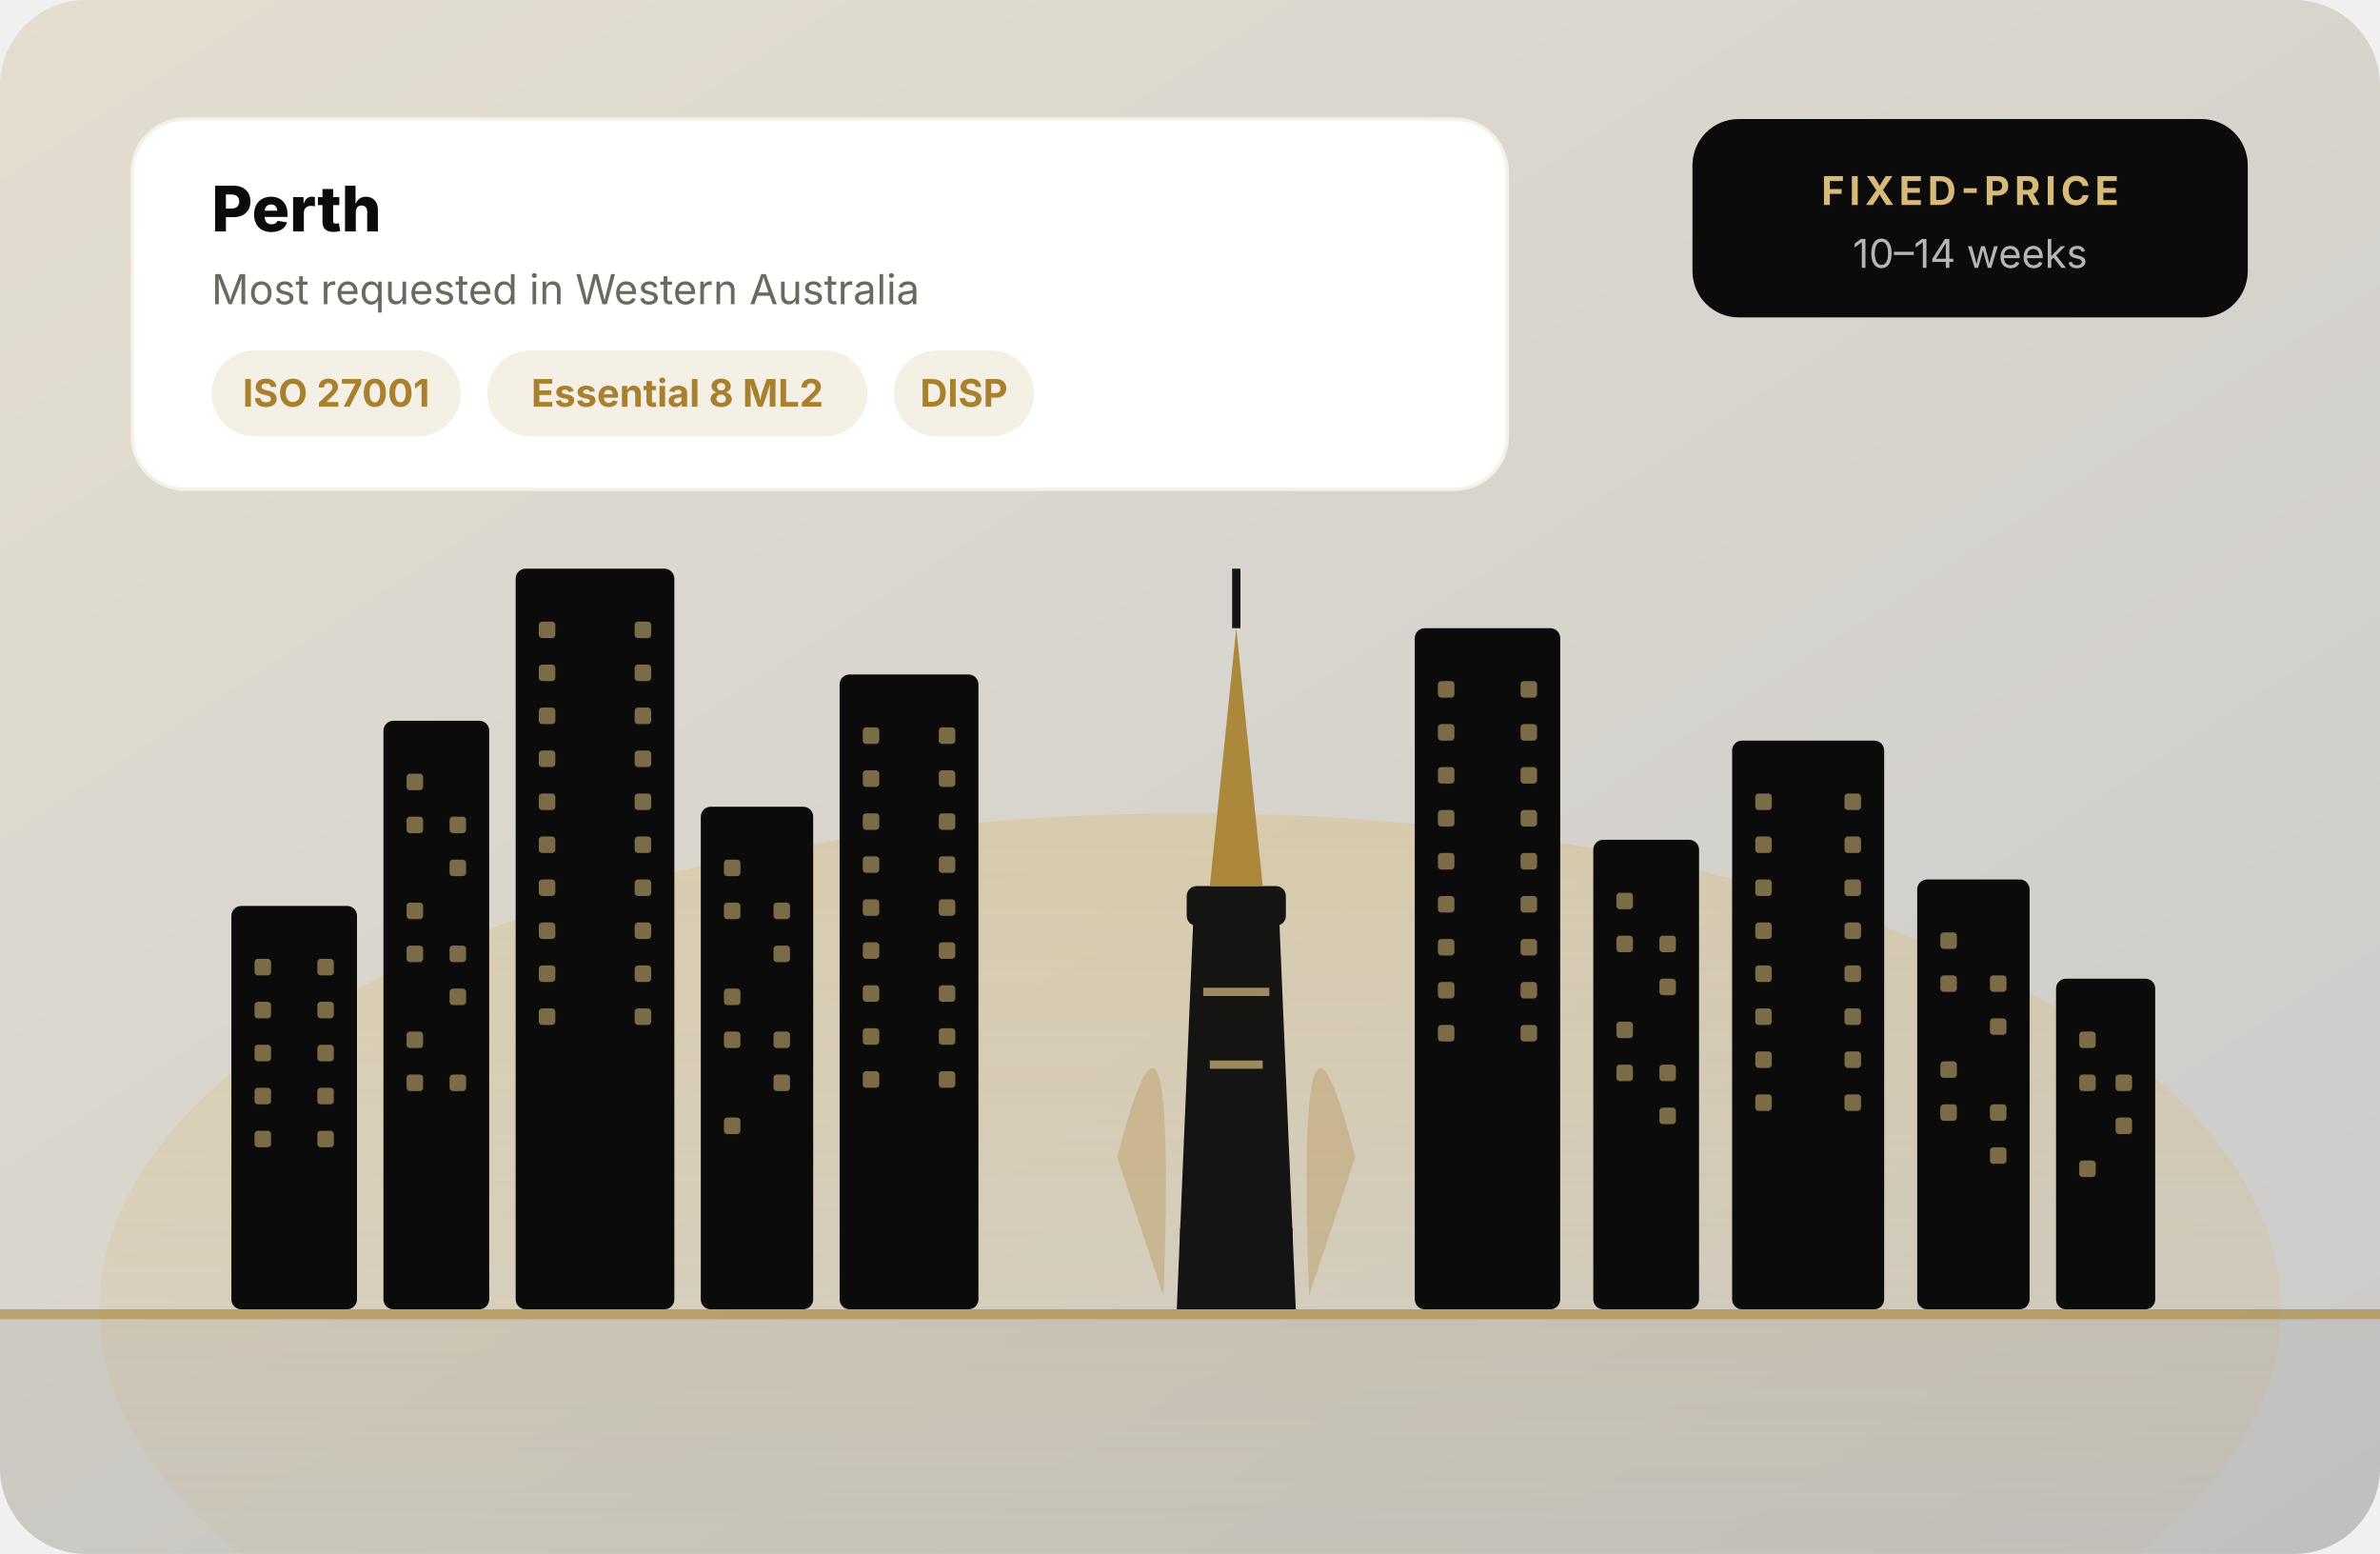
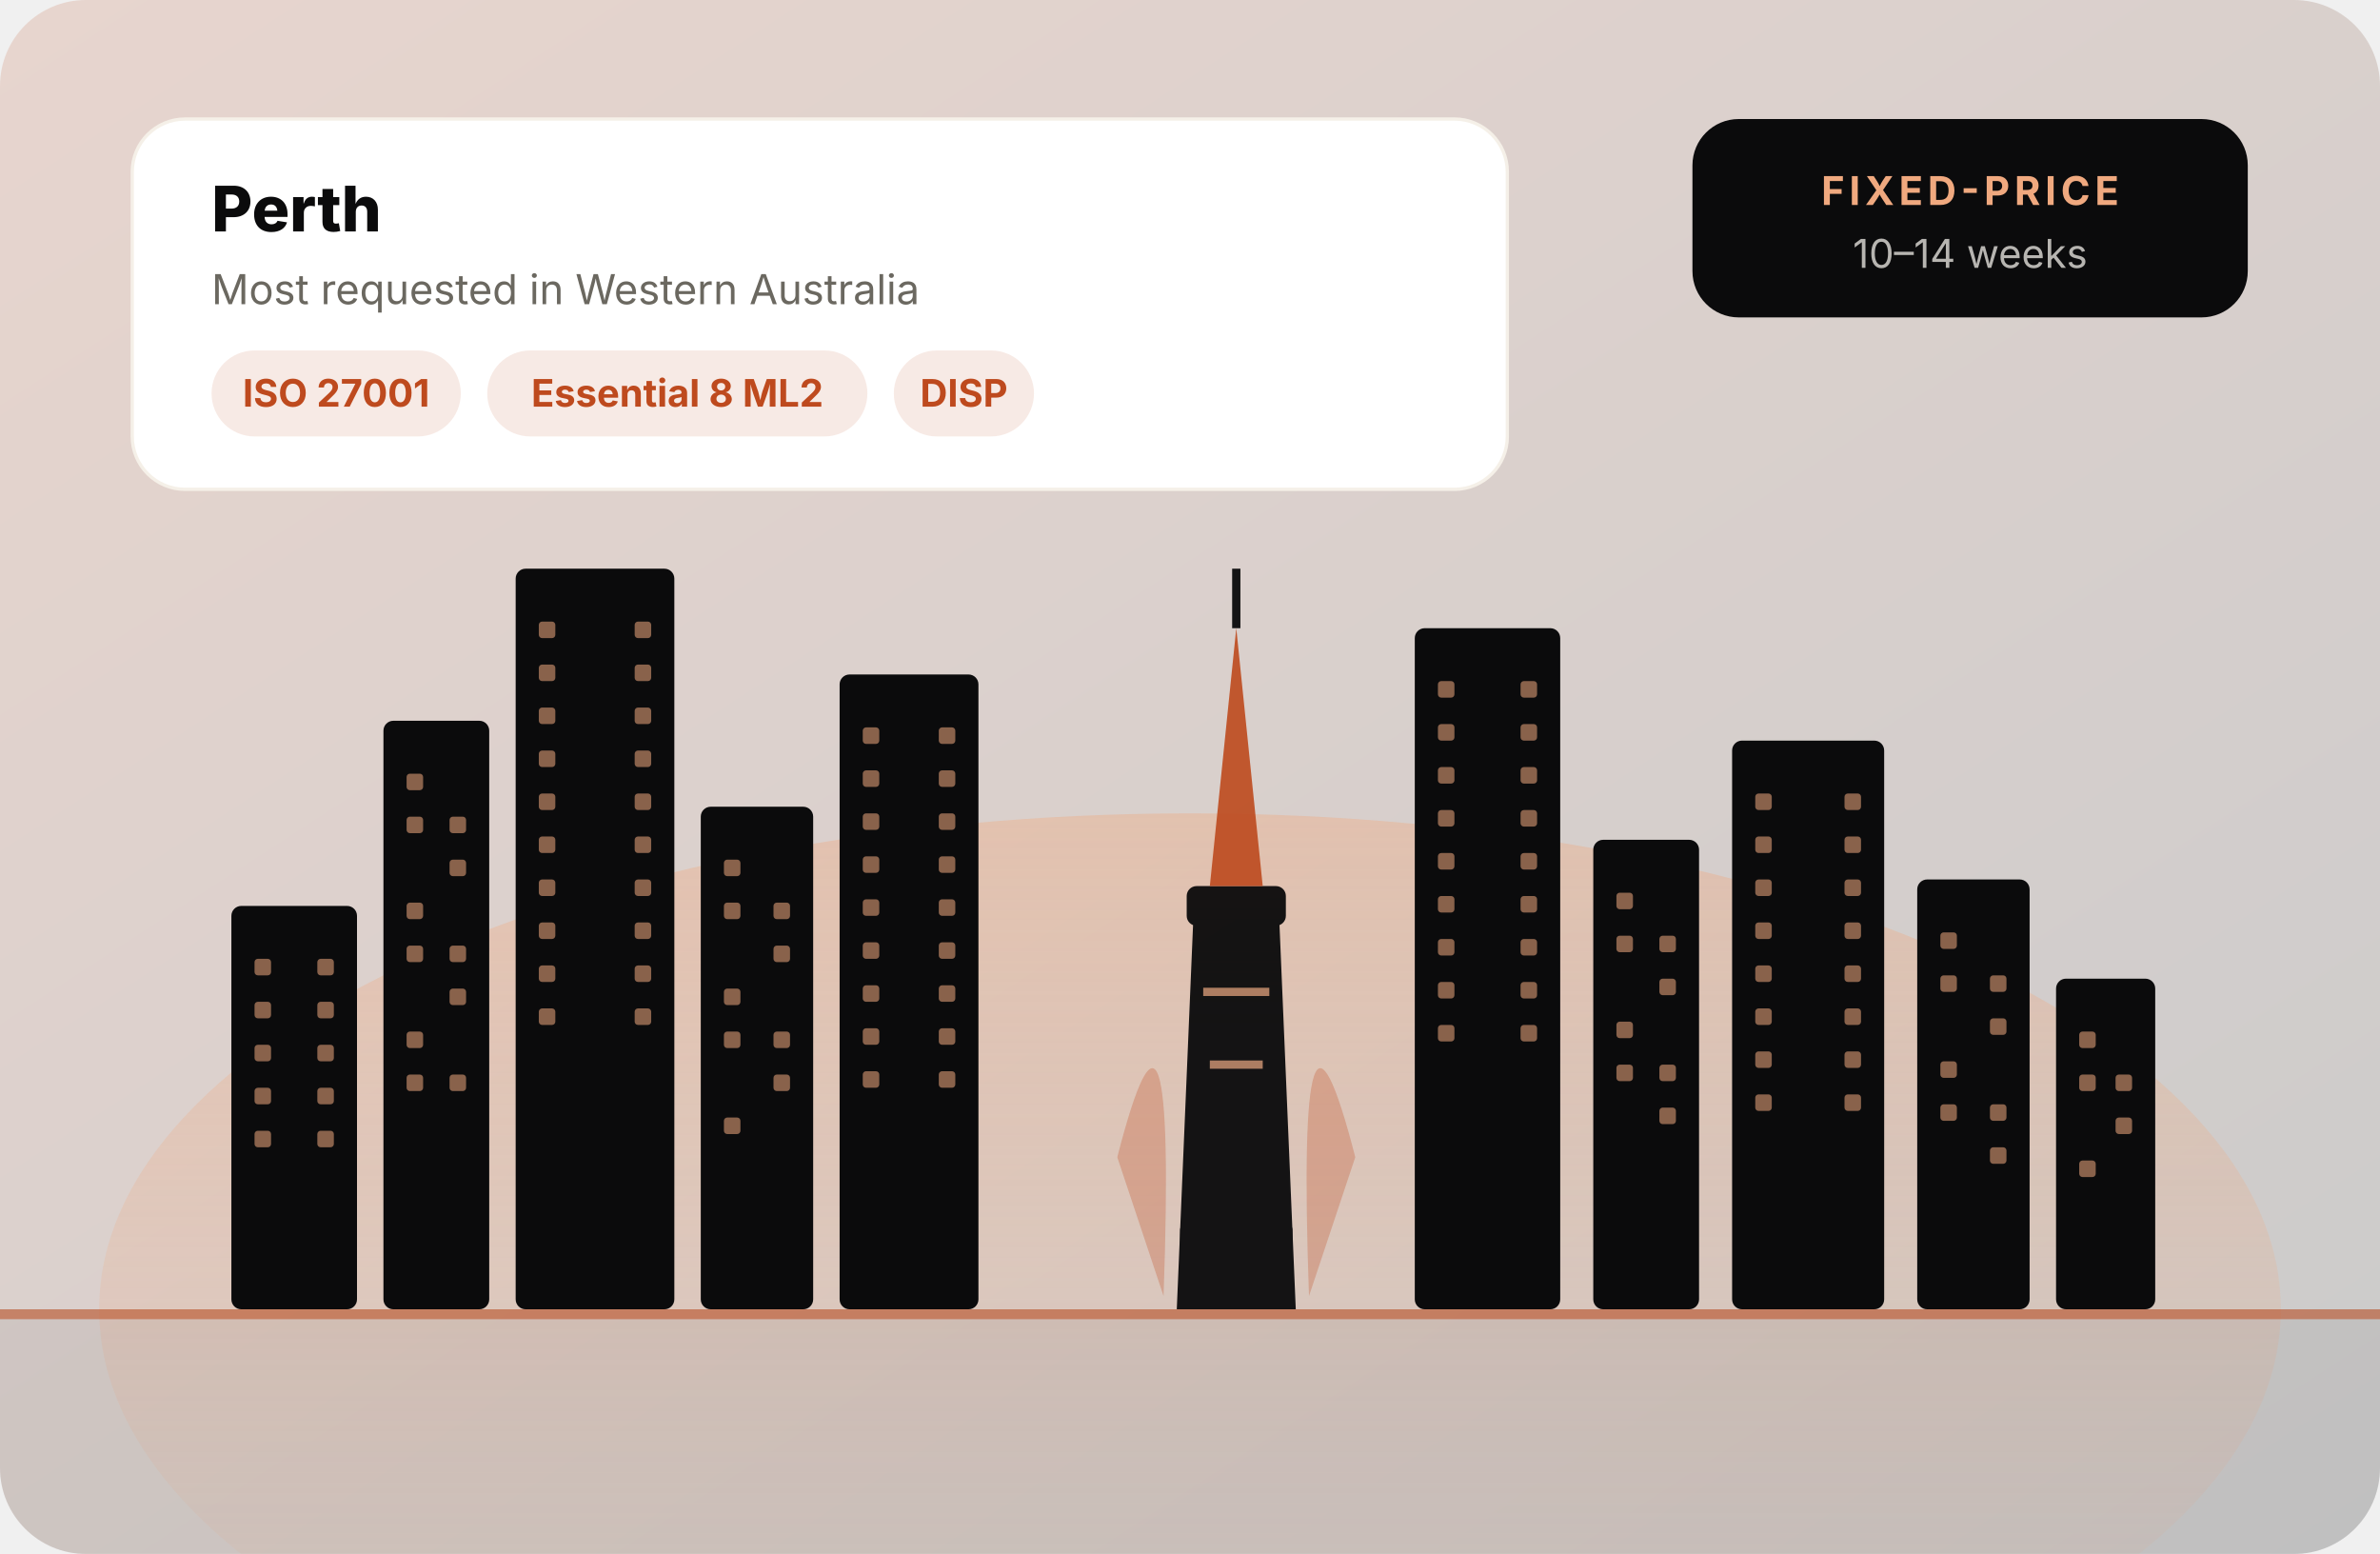
<svg xmlns="http://www.w3.org/2000/svg" viewBox="0 0 720 470" role="img" aria-labelledby="t-perth d-perth">
  <defs>
    <linearGradient id="bg-perth" x1="0" y1="0" x2="1" y2="1">
-       <stop offset="0" stop-color="#A9812E" stop-opacity=".16" />
+       <stop offset="0" stop-color="#BE4A1E" stop-opacity=".16" />
      <stop offset="1" stop-color="#0B0B0C" stop-opacity=".16" />
    </linearGradient>
    <linearGradient id="glow-perth" x1="0" y1="0" x2="0" y2="1">
-       <stop offset="0" stop-color="#D8BA78" stop-opacity=".38" />
-       <stop offset="1" stop-color="#D8BA78" stop-opacity="0" />
+       <stop offset="0" stop-color="#F0A97F" stop-opacity=".38" />
+       <stop offset="1" stop-color="#F0A97F" stop-opacity="0" />
    </linearGradient>
    <clipPath id="frame-perth">
      <rect width="720" height="470" rx="26" />
    </clipPath>
  </defs>
  <rect width="720" height="470" rx="26" fill="url(#bg-perth)" />
  <g clip-path="url(#frame-perth)">
    <ellipse cx="360" cy="396" rx="330" ry="150" fill="url(#glow-perth)" />
    <g font-family="Inter, system-ui, Segoe UI, Roboto, sans-serif">
      <rect x="70" y="274" width="38" height="122" rx="3" fill="#0B0B0C" opacity="1" />
-       <rect x="77.0" y="290" width="5" height="5" rx="1" fill="#D8BA78" opacity=".55" />
-       <rect x="96.0" y="290" width="5" height="5" rx="1" fill="#D8BA78" opacity=".55" />
-       <rect x="77.0" y="303" width="5" height="5" rx="1" fill="#D8BA78" opacity=".55" />
-       <rect x="96.0" y="303" width="5" height="5" rx="1" fill="#D8BA78" opacity=".55" />
-       <rect x="77.0" y="316" width="5" height="5" rx="1" fill="#D8BA78" opacity=".55" />
-       <rect x="96.0" y="316" width="5" height="5" rx="1" fill="#D8BA78" opacity=".55" />
-       <rect x="77.0" y="329" width="5" height="5" rx="1" fill="#D8BA78" opacity=".55" />
-       <rect x="96.0" y="329" width="5" height="5" rx="1" fill="#D8BA78" opacity=".55" />
-       <rect x="77.0" y="342" width="5" height="5" rx="1" fill="#D8BA78" opacity=".55" />
-       <rect x="96.0" y="342" width="5" height="5" rx="1" fill="#D8BA78" opacity=".55" />
+       <rect x="77.0" y="290" width="5" height="5" rx="1" fill="#F0A97F" opacity=".55" />
+       <rect x="96.0" y="290" width="5" height="5" rx="1" fill="#F0A97F" opacity=".55" />
+       <rect x="77.0" y="303" width="5" height="5" rx="1" fill="#F0A97F" opacity=".55" />
+       <rect x="96.0" y="303" width="5" height="5" rx="1" fill="#F0A97F" opacity=".55" />
+       <rect x="77.0" y="316" width="5" height="5" rx="1" fill="#F0A97F" opacity=".55" />
+       <rect x="96.0" y="316" width="5" height="5" rx="1" fill="#F0A97F" opacity=".55" />
+       <rect x="77.0" y="329" width="5" height="5" rx="1" fill="#F0A97F" opacity=".55" />
+       <rect x="96.0" y="329" width="5" height="5" rx="1" fill="#F0A97F" opacity=".55" />
+       <rect x="77.0" y="342" width="5" height="5" rx="1" fill="#F0A97F" opacity=".55" />
+       <rect x="96.0" y="342" width="5" height="5" rx="1" fill="#F0A97F" opacity=".55" />
      <rect x="116" y="218" width="32" height="178" rx="3" fill="#0B0B0C" opacity="1" />
-       <rect x="123.0" y="234" width="5" height="5" rx="1" fill="#D8BA78" opacity=".55" />
-       <rect x="123.0" y="247" width="5" height="5" rx="1" fill="#D8BA78" opacity=".55" />
-       <rect x="136.0" y="247" width="5" height="5" rx="1" fill="#D8BA78" opacity=".55" />
-       <rect x="136.0" y="260" width="5" height="5" rx="1" fill="#D8BA78" opacity=".55" />
-       <rect x="123.0" y="273" width="5" height="5" rx="1" fill="#D8BA78" opacity=".55" />
-       <rect x="123.0" y="286" width="5" height="5" rx="1" fill="#D8BA78" opacity=".55" />
-       <rect x="136.0" y="286" width="5" height="5" rx="1" fill="#D8BA78" opacity=".55" />
-       <rect x="136.0" y="299" width="5" height="5" rx="1" fill="#D8BA78" opacity=".55" />
-       <rect x="123.0" y="312" width="5" height="5" rx="1" fill="#D8BA78" opacity=".55" />
-       <rect x="123.0" y="325" width="5" height="5" rx="1" fill="#D8BA78" opacity=".55" />
-       <rect x="136.0" y="325" width="5" height="5" rx="1" fill="#D8BA78" opacity=".55" />
+       <rect x="123.0" y="234" width="5" height="5" rx="1" fill="#F0A97F" opacity=".55" />
+       <rect x="123.0" y="247" width="5" height="5" rx="1" fill="#F0A97F" opacity=".55" />
+       <rect x="136.0" y="247" width="5" height="5" rx="1" fill="#F0A97F" opacity=".55" />
+       <rect x="136.0" y="260" width="5" height="5" rx="1" fill="#F0A97F" opacity=".55" />
+       <rect x="123.0" y="273" width="5" height="5" rx="1" fill="#F0A97F" opacity=".55" />
+       <rect x="123.0" y="286" width="5" height="5" rx="1" fill="#F0A97F" opacity=".55" />
+       <rect x="136.0" y="286" width="5" height="5" rx="1" fill="#F0A97F" opacity=".55" />
+       <rect x="136.0" y="299" width="5" height="5" rx="1" fill="#F0A97F" opacity=".55" />
+       <rect x="123.0" y="312" width="5" height="5" rx="1" fill="#F0A97F" opacity=".55" />
+       <rect x="123.0" y="325" width="5" height="5" rx="1" fill="#F0A97F" opacity=".55" />
+       <rect x="136.0" y="325" width="5" height="5" rx="1" fill="#F0A97F" opacity=".55" />
      <rect x="156" y="172" width="48" height="224" rx="3" fill="#0B0B0C" opacity="1" />
-       <rect x="163.0" y="188" width="5" height="5" rx="1" fill="#D8BA78" opacity=".55" />
-       <rect x="192.0" y="188" width="5" height="5" rx="1" fill="#D8BA78" opacity=".55" />
-       <rect x="163.0" y="201" width="5" height="5" rx="1" fill="#D8BA78" opacity=".55" />
-       <rect x="192.0" y="201" width="5" height="5" rx="1" fill="#D8BA78" opacity=".55" />
-       <rect x="163.0" y="214" width="5" height="5" rx="1" fill="#D8BA78" opacity=".55" />
-       <rect x="192.0" y="214" width="5" height="5" rx="1" fill="#D8BA78" opacity=".55" />
-       <rect x="163.0" y="227" width="5" height="5" rx="1" fill="#D8BA78" opacity=".55" />
-       <rect x="192.0" y="227" width="5" height="5" rx="1" fill="#D8BA78" opacity=".55" />
-       <rect x="163.0" y="240" width="5" height="5" rx="1" fill="#D8BA78" opacity=".55" />
-       <rect x="192.0" y="240" width="5" height="5" rx="1" fill="#D8BA78" opacity=".55" />
-       <rect x="163.0" y="253" width="5" height="5" rx="1" fill="#D8BA78" opacity=".55" />
-       <rect x="192.0" y="253" width="5" height="5" rx="1" fill="#D8BA78" opacity=".55" />
-       <rect x="163.0" y="266" width="5" height="5" rx="1" fill="#D8BA78" opacity=".55" />
-       <rect x="192.0" y="266" width="5" height="5" rx="1" fill="#D8BA78" opacity=".55" />
-       <rect x="163.0" y="279" width="5" height="5" rx="1" fill="#D8BA78" opacity=".55" />
-       <rect x="192.0" y="279" width="5" height="5" rx="1" fill="#D8BA78" opacity=".55" />
-       <rect x="163.0" y="292" width="5" height="5" rx="1" fill="#D8BA78" opacity=".55" />
-       <rect x="192.0" y="292" width="5" height="5" rx="1" fill="#D8BA78" opacity=".55" />
-       <rect x="163.0" y="305" width="5" height="5" rx="1" fill="#D8BA78" opacity=".55" />
-       <rect x="192.0" y="305" width="5" height="5" rx="1" fill="#D8BA78" opacity=".55" />
+       <rect x="163.0" y="188" width="5" height="5" rx="1" fill="#F0A97F" opacity=".55" />
+       <rect x="192.0" y="188" width="5" height="5" rx="1" fill="#F0A97F" opacity=".55" />
+       <rect x="163.0" y="201" width="5" height="5" rx="1" fill="#F0A97F" opacity=".55" />
+       <rect x="192.0" y="201" width="5" height="5" rx="1" fill="#F0A97F" opacity=".55" />
+       <rect x="163.0" y="214" width="5" height="5" rx="1" fill="#F0A97F" opacity=".55" />
+       <rect x="192.0" y="214" width="5" height="5" rx="1" fill="#F0A97F" opacity=".55" />
+       <rect x="163.0" y="227" width="5" height="5" rx="1" fill="#F0A97F" opacity=".55" />
+       <rect x="192.0" y="227" width="5" height="5" rx="1" fill="#F0A97F" opacity=".55" />
+       <rect x="163.0" y="240" width="5" height="5" rx="1" fill="#F0A97F" opacity=".55" />
+       <rect x="192.0" y="240" width="5" height="5" rx="1" fill="#F0A97F" opacity=".55" />
+       <rect x="163.0" y="253" width="5" height="5" rx="1" fill="#F0A97F" opacity=".55" />
+       <rect x="192.0" y="253" width="5" height="5" rx="1" fill="#F0A97F" opacity=".55" />
+       <rect x="163.0" y="266" width="5" height="5" rx="1" fill="#F0A97F" opacity=".55" />
+       <rect x="192.0" y="266" width="5" height="5" rx="1" fill="#F0A97F" opacity=".55" />
+       <rect x="163.0" y="279" width="5" height="5" rx="1" fill="#F0A97F" opacity=".55" />
+       <rect x="192.0" y="279" width="5" height="5" rx="1" fill="#F0A97F" opacity=".55" />
+       <rect x="163.0" y="292" width="5" height="5" rx="1" fill="#F0A97F" opacity=".55" />
+       <rect x="192.0" y="292" width="5" height="5" rx="1" fill="#F0A97F" opacity=".55" />
+       <rect x="163.0" y="305" width="5" height="5" rx="1" fill="#F0A97F" opacity=".55" />
+       <rect x="192.0" y="305" width="5" height="5" rx="1" fill="#F0A97F" opacity=".55" />
      <rect x="212" y="244" width="34" height="152" rx="3" fill="#0B0B0C" opacity="1" />
-       <rect x="219.0" y="260" width="5" height="5" rx="1" fill="#D8BA78" opacity=".55" />
-       <rect x="219.0" y="273" width="5" height="5" rx="1" fill="#D8BA78" opacity=".55" />
-       <rect x="234.0" y="273" width="5" height="5" rx="1" fill="#D8BA78" opacity=".55" />
-       <rect x="234.0" y="286" width="5" height="5" rx="1" fill="#D8BA78" opacity=".55" />
-       <rect x="219.0" y="299" width="5" height="5" rx="1" fill="#D8BA78" opacity=".55" />
-       <rect x="219.0" y="312" width="5" height="5" rx="1" fill="#D8BA78" opacity=".55" />
-       <rect x="234.0" y="312" width="5" height="5" rx="1" fill="#D8BA78" opacity=".55" />
-       <rect x="234.0" y="325" width="5" height="5" rx="1" fill="#D8BA78" opacity=".55" />
-       <rect x="219.0" y="338" width="5" height="5" rx="1" fill="#D8BA78" opacity=".55" />
+       <rect x="219.0" y="260" width="5" height="5" rx="1" fill="#F0A97F" opacity=".55" />
+       <rect x="219.0" y="273" width="5" height="5" rx="1" fill="#F0A97F" opacity=".55" />
+       <rect x="234.0" y="273" width="5" height="5" rx="1" fill="#F0A97F" opacity=".55" />
+       <rect x="234.0" y="286" width="5" height="5" rx="1" fill="#F0A97F" opacity=".55" />
+       <rect x="219.0" y="299" width="5" height="5" rx="1" fill="#F0A97F" opacity=".55" />
+       <rect x="219.0" y="312" width="5" height="5" rx="1" fill="#F0A97F" opacity=".55" />
+       <rect x="234.0" y="312" width="5" height="5" rx="1" fill="#F0A97F" opacity=".55" />
+       <rect x="234.0" y="325" width="5" height="5" rx="1" fill="#F0A97F" opacity=".55" />
+       <rect x="219.0" y="338" width="5" height="5" rx="1" fill="#F0A97F" opacity=".55" />
      <rect x="254" y="204" width="42" height="192" rx="3" fill="#0B0B0C" opacity="1" />
-       <rect x="261.0" y="220" width="5" height="5" rx="1" fill="#D8BA78" opacity=".55" />
-       <rect x="284.0" y="220" width="5" height="5" rx="1" fill="#D8BA78" opacity=".55" />
-       <rect x="261.0" y="233" width="5" height="5" rx="1" fill="#D8BA78" opacity=".55" />
-       <rect x="284.0" y="233" width="5" height="5" rx="1" fill="#D8BA78" opacity=".55" />
-       <rect x="261.0" y="246" width="5" height="5" rx="1" fill="#D8BA78" opacity=".55" />
-       <rect x="284.0" y="246" width="5" height="5" rx="1" fill="#D8BA78" opacity=".55" />
-       <rect x="261.0" y="259" width="5" height="5" rx="1" fill="#D8BA78" opacity=".55" />
-       <rect x="284.0" y="259" width="5" height="5" rx="1" fill="#D8BA78" opacity=".55" />
-       <rect x="261.0" y="272" width="5" height="5" rx="1" fill="#D8BA78" opacity=".55" />
-       <rect x="284.0" y="272" width="5" height="5" rx="1" fill="#D8BA78" opacity=".55" />
-       <rect x="261.0" y="285" width="5" height="5" rx="1" fill="#D8BA78" opacity=".55" />
-       <rect x="284.0" y="285" width="5" height="5" rx="1" fill="#D8BA78" opacity=".55" />
-       <rect x="261.0" y="298" width="5" height="5" rx="1" fill="#D8BA78" opacity=".55" />
-       <rect x="284.0" y="298" width="5" height="5" rx="1" fill="#D8BA78" opacity=".55" />
-       <rect x="261.0" y="311" width="5" height="5" rx="1" fill="#D8BA78" opacity=".55" />
-       <rect x="284.0" y="311" width="5" height="5" rx="1" fill="#D8BA78" opacity=".55" />
-       <rect x="261.0" y="324" width="5" height="5" rx="1" fill="#D8BA78" opacity=".55" />
-       <rect x="284.0" y="324" width="5" height="5" rx="1" fill="#D8BA78" opacity=".55" />
+       <rect x="261.0" y="220" width="5" height="5" rx="1" fill="#F0A97F" opacity=".55" />
+       <rect x="284.0" y="220" width="5" height="5" rx="1" fill="#F0A97F" opacity=".55" />
+       <rect x="261.0" y="233" width="5" height="5" rx="1" fill="#F0A97F" opacity=".55" />
+       <rect x="284.0" y="233" width="5" height="5" rx="1" fill="#F0A97F" opacity=".55" />
+       <rect x="261.0" y="246" width="5" height="5" rx="1" fill="#F0A97F" opacity=".55" />
+       <rect x="284.0" y="246" width="5" height="5" rx="1" fill="#F0A97F" opacity=".55" />
+       <rect x="261.0" y="259" width="5" height="5" rx="1" fill="#F0A97F" opacity=".55" />
+       <rect x="284.0" y="259" width="5" height="5" rx="1" fill="#F0A97F" opacity=".55" />
+       <rect x="261.0" y="272" width="5" height="5" rx="1" fill="#F0A97F" opacity=".55" />
+       <rect x="284.0" y="272" width="5" height="5" rx="1" fill="#F0A97F" opacity=".55" />
+       <rect x="261.0" y="285" width="5" height="5" rx="1" fill="#F0A97F" opacity=".55" />
+       <rect x="284.0" y="285" width="5" height="5" rx="1" fill="#F0A97F" opacity=".55" />
+       <rect x="261.0" y="298" width="5" height="5" rx="1" fill="#F0A97F" opacity=".55" />
+       <rect x="284.0" y="298" width="5" height="5" rx="1" fill="#F0A97F" opacity=".55" />
+       <rect x="261.0" y="311" width="5" height="5" rx="1" fill="#F0A97F" opacity=".55" />
+       <rect x="284.0" y="311" width="5" height="5" rx="1" fill="#F0A97F" opacity=".55" />
+       <rect x="261.0" y="324" width="5" height="5" rx="1" fill="#F0A97F" opacity=".55" />
+       <rect x="284.0" y="324" width="5" height="5" rx="1" fill="#F0A97F" opacity=".55" />
      <g opacity=".95">
-         <path d="M338 350 Q356 280 352 392" fill="#A9812E" opacity=".3" />
-         <path d="M410 350 Q392 280 396 392" fill="#A9812E" opacity=".3" />
+         <path d="M338 350 Q356 280 352 392" fill="#BE4A1E" opacity=".3" />
+         <path d="M410 350 Q392 280 396 392" fill="#BE4A1E" opacity=".3" />
        <path d="M356 396 L361 278 L387 278 L392 396 Z" fill="#0B0B0C" />
        <rect x="357" y="370" width="34" height="26" rx="2" fill="#0B0B0C" />
        <rect x="359" y="268" width="30" height="12" rx="3" fill="#0B0B0C" />
-         <path d="M366 268 L374 190 L382 268 Z" fill="#A9812E" opacity=".95" />
+         <path d="M366 268 L374 190 L382 268 Z" fill="#BE4A1E" opacity=".95" />
        <path d="M374 190 V172" stroke="#0B0B0C" stroke-width="2.5" />
-         <path d="M364 300 H384 M366 322 H382" stroke="#D8BA78" stroke-width="2.5" opacity=".7" />
+         <path d="M364 300 H384 M366 322 H382" stroke="#F0A97F" stroke-width="2.5" opacity=".7" />
      </g>
      <rect x="428" y="190" width="44" height="206" rx="3" fill="#0B0B0C" opacity="1" />
-       <rect x="435.0" y="206" width="5" height="5" rx="1" fill="#D8BA78" opacity=".55" />
-       <rect x="460.0" y="206" width="5" height="5" rx="1" fill="#D8BA78" opacity=".55" />
-       <rect x="435.0" y="219" width="5" height="5" rx="1" fill="#D8BA78" opacity=".55" />
-       <rect x="460.0" y="219" width="5" height="5" rx="1" fill="#D8BA78" opacity=".55" />
-       <rect x="435.0" y="232" width="5" height="5" rx="1" fill="#D8BA78" opacity=".55" />
-       <rect x="460.0" y="232" width="5" height="5" rx="1" fill="#D8BA78" opacity=".55" />
-       <rect x="435.0" y="245" width="5" height="5" rx="1" fill="#D8BA78" opacity=".55" />
-       <rect x="460.0" y="245" width="5" height="5" rx="1" fill="#D8BA78" opacity=".55" />
-       <rect x="435.0" y="258" width="5" height="5" rx="1" fill="#D8BA78" opacity=".55" />
-       <rect x="460.0" y="258" width="5" height="5" rx="1" fill="#D8BA78" opacity=".55" />
-       <rect x="435.0" y="271" width="5" height="5" rx="1" fill="#D8BA78" opacity=".55" />
-       <rect x="460.0" y="271" width="5" height="5" rx="1" fill="#D8BA78" opacity=".55" />
-       <rect x="435.0" y="284" width="5" height="5" rx="1" fill="#D8BA78" opacity=".55" />
-       <rect x="460.0" y="284" width="5" height="5" rx="1" fill="#D8BA78" opacity=".55" />
-       <rect x="435.0" y="297" width="5" height="5" rx="1" fill="#D8BA78" opacity=".55" />
-       <rect x="460.0" y="297" width="5" height="5" rx="1" fill="#D8BA78" opacity=".55" />
-       <rect x="435.0" y="310" width="5" height="5" rx="1" fill="#D8BA78" opacity=".55" />
-       <rect x="460.0" y="310" width="5" height="5" rx="1" fill="#D8BA78" opacity=".55" />
+       <rect x="435.0" y="206" width="5" height="5" rx="1" fill="#F0A97F" opacity=".55" />
+       <rect x="460.0" y="206" width="5" height="5" rx="1" fill="#F0A97F" opacity=".55" />
+       <rect x="435.0" y="219" width="5" height="5" rx="1" fill="#F0A97F" opacity=".55" />
+       <rect x="460.0" y="219" width="5" height="5" rx="1" fill="#F0A97F" opacity=".55" />
+       <rect x="435.0" y="232" width="5" height="5" rx="1" fill="#F0A97F" opacity=".55" />
+       <rect x="460.0" y="232" width="5" height="5" rx="1" fill="#F0A97F" opacity=".55" />
+       <rect x="435.0" y="245" width="5" height="5" rx="1" fill="#F0A97F" opacity=".55" />
+       <rect x="460.0" y="245" width="5" height="5" rx="1" fill="#F0A97F" opacity=".55" />
+       <rect x="435.0" y="258" width="5" height="5" rx="1" fill="#F0A97F" opacity=".55" />
+       <rect x="460.0" y="258" width="5" height="5" rx="1" fill="#F0A97F" opacity=".55" />
+       <rect x="435.0" y="271" width="5" height="5" rx="1" fill="#F0A97F" opacity=".55" />
+       <rect x="460.0" y="271" width="5" height="5" rx="1" fill="#F0A97F" opacity=".55" />
+       <rect x="435.0" y="284" width="5" height="5" rx="1" fill="#F0A97F" opacity=".55" />
+       <rect x="460.0" y="284" width="5" height="5" rx="1" fill="#F0A97F" opacity=".55" />
+       <rect x="435.0" y="297" width="5" height="5" rx="1" fill="#F0A97F" opacity=".55" />
+       <rect x="460.0" y="297" width="5" height="5" rx="1" fill="#F0A97F" opacity=".55" />
+       <rect x="435.0" y="310" width="5" height="5" rx="1" fill="#F0A97F" opacity=".55" />
+       <rect x="460.0" y="310" width="5" height="5" rx="1" fill="#F0A97F" opacity=".55" />
      <rect x="482" y="254" width="32" height="142" rx="3" fill="#0B0B0C" opacity="1" />
-       <rect x="489.0" y="270" width="5" height="5" rx="1" fill="#D8BA78" opacity=".55" />
-       <rect x="489.0" y="283" width="5" height="5" rx="1" fill="#D8BA78" opacity=".55" />
-       <rect x="502.0" y="283" width="5" height="5" rx="1" fill="#D8BA78" opacity=".55" />
-       <rect x="502.0" y="296" width="5" height="5" rx="1" fill="#D8BA78" opacity=".55" />
-       <rect x="489.0" y="309" width="5" height="5" rx="1" fill="#D8BA78" opacity=".55" />
-       <rect x="489.0" y="322" width="5" height="5" rx="1" fill="#D8BA78" opacity=".55" />
-       <rect x="502.0" y="322" width="5" height="5" rx="1" fill="#D8BA78" opacity=".55" />
-       <rect x="502.0" y="335" width="5" height="5" rx="1" fill="#D8BA78" opacity=".55" />
+       <rect x="489.0" y="270" width="5" height="5" rx="1" fill="#F0A97F" opacity=".55" />
+       <rect x="489.0" y="283" width="5" height="5" rx="1" fill="#F0A97F" opacity=".55" />
+       <rect x="502.0" y="283" width="5" height="5" rx="1" fill="#F0A97F" opacity=".55" />
+       <rect x="502.0" y="296" width="5" height="5" rx="1" fill="#F0A97F" opacity=".55" />
+       <rect x="489.0" y="309" width="5" height="5" rx="1" fill="#F0A97F" opacity=".55" />
+       <rect x="489.0" y="322" width="5" height="5" rx="1" fill="#F0A97F" opacity=".55" />
+       <rect x="502.0" y="322" width="5" height="5" rx="1" fill="#F0A97F" opacity=".55" />
+       <rect x="502.0" y="335" width="5" height="5" rx="1" fill="#F0A97F" opacity=".55" />
      <rect x="524" y="224" width="46" height="172" rx="3" fill="#0B0B0C" opacity="1" />
-       <rect x="531.0" y="240" width="5" height="5" rx="1" fill="#D8BA78" opacity=".55" />
-       <rect x="558.0" y="240" width="5" height="5" rx="1" fill="#D8BA78" opacity=".55" />
-       <rect x="531.0" y="253" width="5" height="5" rx="1" fill="#D8BA78" opacity=".55" />
-       <rect x="558.0" y="253" width="5" height="5" rx="1" fill="#D8BA78" opacity=".55" />
-       <rect x="531.0" y="266" width="5" height="5" rx="1" fill="#D8BA78" opacity=".55" />
-       <rect x="558.0" y="266" width="5" height="5" rx="1" fill="#D8BA78" opacity=".55" />
-       <rect x="531.0" y="279" width="5" height="5" rx="1" fill="#D8BA78" opacity=".55" />
-       <rect x="558.0" y="279" width="5" height="5" rx="1" fill="#D8BA78" opacity=".55" />
-       <rect x="531.0" y="292" width="5" height="5" rx="1" fill="#D8BA78" opacity=".55" />
-       <rect x="558.0" y="292" width="5" height="5" rx="1" fill="#D8BA78" opacity=".55" />
-       <rect x="531.0" y="305" width="5" height="5" rx="1" fill="#D8BA78" opacity=".55" />
-       <rect x="558.0" y="305" width="5" height="5" rx="1" fill="#D8BA78" opacity=".55" />
-       <rect x="531.0" y="318" width="5" height="5" rx="1" fill="#D8BA78" opacity=".55" />
-       <rect x="558.0" y="318" width="5" height="5" rx="1" fill="#D8BA78" opacity=".55" />
-       <rect x="531.0" y="331" width="5" height="5" rx="1" fill="#D8BA78" opacity=".55" />
-       <rect x="558.0" y="331" width="5" height="5" rx="1" fill="#D8BA78" opacity=".55" />
+       <rect x="531.0" y="240" width="5" height="5" rx="1" fill="#F0A97F" opacity=".55" />
+       <rect x="558.0" y="240" width="5" height="5" rx="1" fill="#F0A97F" opacity=".55" />
+       <rect x="531.0" y="253" width="5" height="5" rx="1" fill="#F0A97F" opacity=".55" />
+       <rect x="558.0" y="253" width="5" height="5" rx="1" fill="#F0A97F" opacity=".55" />
+       <rect x="531.0" y="266" width="5" height="5" rx="1" fill="#F0A97F" opacity=".55" />
+       <rect x="558.0" y="266" width="5" height="5" rx="1" fill="#F0A97F" opacity=".55" />
+       <rect x="531.0" y="279" width="5" height="5" rx="1" fill="#F0A97F" opacity=".55" />
+       <rect x="558.0" y="279" width="5" height="5" rx="1" fill="#F0A97F" opacity=".55" />
+       <rect x="531.0" y="292" width="5" height="5" rx="1" fill="#F0A97F" opacity=".55" />
+       <rect x="558.0" y="292" width="5" height="5" rx="1" fill="#F0A97F" opacity=".55" />
+       <rect x="531.0" y="305" width="5" height="5" rx="1" fill="#F0A97F" opacity=".55" />
+       <rect x="558.0" y="305" width="5" height="5" rx="1" fill="#F0A97F" opacity=".55" />
+       <rect x="531.0" y="318" width="5" height="5" rx="1" fill="#F0A97F" opacity=".55" />
+       <rect x="558.0" y="318" width="5" height="5" rx="1" fill="#F0A97F" opacity=".55" />
+       <rect x="531.0" y="331" width="5" height="5" rx="1" fill="#F0A97F" opacity=".55" />
+       <rect x="558.0" y="331" width="5" height="5" rx="1" fill="#F0A97F" opacity=".55" />
      <rect x="580" y="266" width="34" height="130" rx="3" fill="#0B0B0C" opacity="1" />
-       <rect x="587.0" y="282" width="5" height="5" rx="1" fill="#D8BA78" opacity=".55" />
-       <rect x="587.0" y="295" width="5" height="5" rx="1" fill="#D8BA78" opacity=".55" />
-       <rect x="602.0" y="295" width="5" height="5" rx="1" fill="#D8BA78" opacity=".55" />
-       <rect x="602.0" y="308" width="5" height="5" rx="1" fill="#D8BA78" opacity=".55" />
-       <rect x="587.0" y="321" width="5" height="5" rx="1" fill="#D8BA78" opacity=".55" />
-       <rect x="587.0" y="334" width="5" height="5" rx="1" fill="#D8BA78" opacity=".55" />
-       <rect x="602.0" y="334" width="5" height="5" rx="1" fill="#D8BA78" opacity=".55" />
-       <rect x="602.0" y="347" width="5" height="5" rx="1" fill="#D8BA78" opacity=".55" />
+       <rect x="587.0" y="282" width="5" height="5" rx="1" fill="#F0A97F" opacity=".55" />
+       <rect x="587.0" y="295" width="5" height="5" rx="1" fill="#F0A97F" opacity=".55" />
+       <rect x="602.0" y="295" width="5" height="5" rx="1" fill="#F0A97F" opacity=".55" />
+       <rect x="602.0" y="308" width="5" height="5" rx="1" fill="#F0A97F" opacity=".55" />
+       <rect x="587.0" y="321" width="5" height="5" rx="1" fill="#F0A97F" opacity=".55" />
+       <rect x="587.0" y="334" width="5" height="5" rx="1" fill="#F0A97F" opacity=".55" />
+       <rect x="602.0" y="334" width="5" height="5" rx="1" fill="#F0A97F" opacity=".55" />
+       <rect x="602.0" y="347" width="5" height="5" rx="1" fill="#F0A97F" opacity=".55" />
      <rect x="622" y="296" width="30" height="100" rx="3" fill="#0B0B0C" opacity="1" />
-       <rect x="629.0" y="312" width="5" height="5" rx="1" fill="#D8BA78" opacity=".55" />
-       <rect x="629.0" y="325" width="5" height="5" rx="1" fill="#D8BA78" opacity=".55" />
-       <rect x="640.0" y="325" width="5" height="5" rx="1" fill="#D8BA78" opacity=".55" />
-       <rect x="640.0" y="338" width="5" height="5" rx="1" fill="#D8BA78" opacity=".55" />
-       <rect x="629.0" y="351" width="5" height="5" rx="1" fill="#D8BA78" opacity=".55" />
+       <rect x="629.0" y="312" width="5" height="5" rx="1" fill="#F0A97F" opacity=".55" />
+       <rect x="629.0" y="325" width="5" height="5" rx="1" fill="#F0A97F" opacity=".55" />
+       <rect x="640.0" y="325" width="5" height="5" rx="1" fill="#F0A97F" opacity=".55" />
+       <rect x="640.0" y="338" width="5" height="5" rx="1" fill="#F0A97F" opacity=".55" />
+       <rect x="629.0" y="351" width="5" height="5" rx="1" fill="#F0A97F" opacity=".55" />
    </g>
    <rect x="0" y="396" width="720" height="74" fill="#0B0B0C" opacity=".06" />
-     <rect x="0" y="396" width="720" height="3" fill="#A9812E" opacity=".55" />
+     <rect x="0" y="396" width="720" height="3" fill="#BE4A1E" opacity=".55" />
  </g>
  <g font-family="Inter, system-ui, Segoe UI, Roboto, sans-serif">
    <rect x="40" y="36" width="416" height="112" rx="16" fill="#ffffff" stroke="#F5F0E8" />
    <text x="64" y="70" font-size="19" font-weight="800" fill="#0B0B0C">Perth</text>
    <text x="64" y="92" font-size="12.5" fill="#6B6860">Most requested in Western Australia</text>
    <g transform="translate(64,106)">
      <g transform="translate(0.0,0)">
-         <rect width="75.4" height="26" rx="13" fill="#A9812E" opacity=".12" />
-         <text x="37.7" y="17" text-anchor="middle" font-size="11.5" font-weight="700" fill="#A9812E">ISO 27001</text>
+         <rect width="75.4" height="26" rx="13" fill="#BE4A1E" opacity=".12" />
+         <text x="37.7" y="17" text-anchor="middle" font-size="11.5" font-weight="700" fill="#BE4A1E">ISO 27001</text>
      </g>
      <g transform="translate(83.4,0)">
-         <rect width="115.0" height="26" rx="13" fill="#A9812E" opacity=".12" />
-         <text x="57.5" y="17" text-anchor="middle" font-size="11.5" font-weight="700" fill="#A9812E">Essential 8 ML2</text>
+         <rect width="115.0" height="26" rx="13" fill="#BE4A1E" opacity=".12" />
+         <text x="57.5" y="17" text-anchor="middle" font-size="11.5" font-weight="700" fill="#BE4A1E">Essential 8 ML2</text>
      </g>
      <g transform="translate(206.4,0)">
-         <rect width="42.4" height="26" rx="13" fill="#A9812E" opacity=".12" />
-         <text x="21.2" y="17" text-anchor="middle" font-size="11.5" font-weight="700" fill="#A9812E">DISP</text>
+         <rect width="42.4" height="26" rx="13" fill="#BE4A1E" opacity=".12" />
+         <text x="21.2" y="17" text-anchor="middle" font-size="11.5" font-weight="700" fill="#BE4A1E">DISP</text>
      </g>
    </g>
  </g>
  <g font-family="Inter, system-ui, Segoe UI, Roboto, sans-serif">
    <rect x="512" y="36" width="168" height="60" rx="14" fill="#0B0B0C" />
-     <text x="596" y="62" text-anchor="middle" font-size="12" font-weight="700" fill="#D8BA78" letter-spacing="1.4">FIXED-PRICE</text>
+     <text x="596" y="62" text-anchor="middle" font-size="12" font-weight="700" fill="#F0A97F" letter-spacing="1.4">FIXED-PRICE</text>
    <text x="596" y="81" text-anchor="middle" font-size="12" fill="#FAF7F1" opacity=".72">10–14 weeks</text>
  </g>
</svg>
